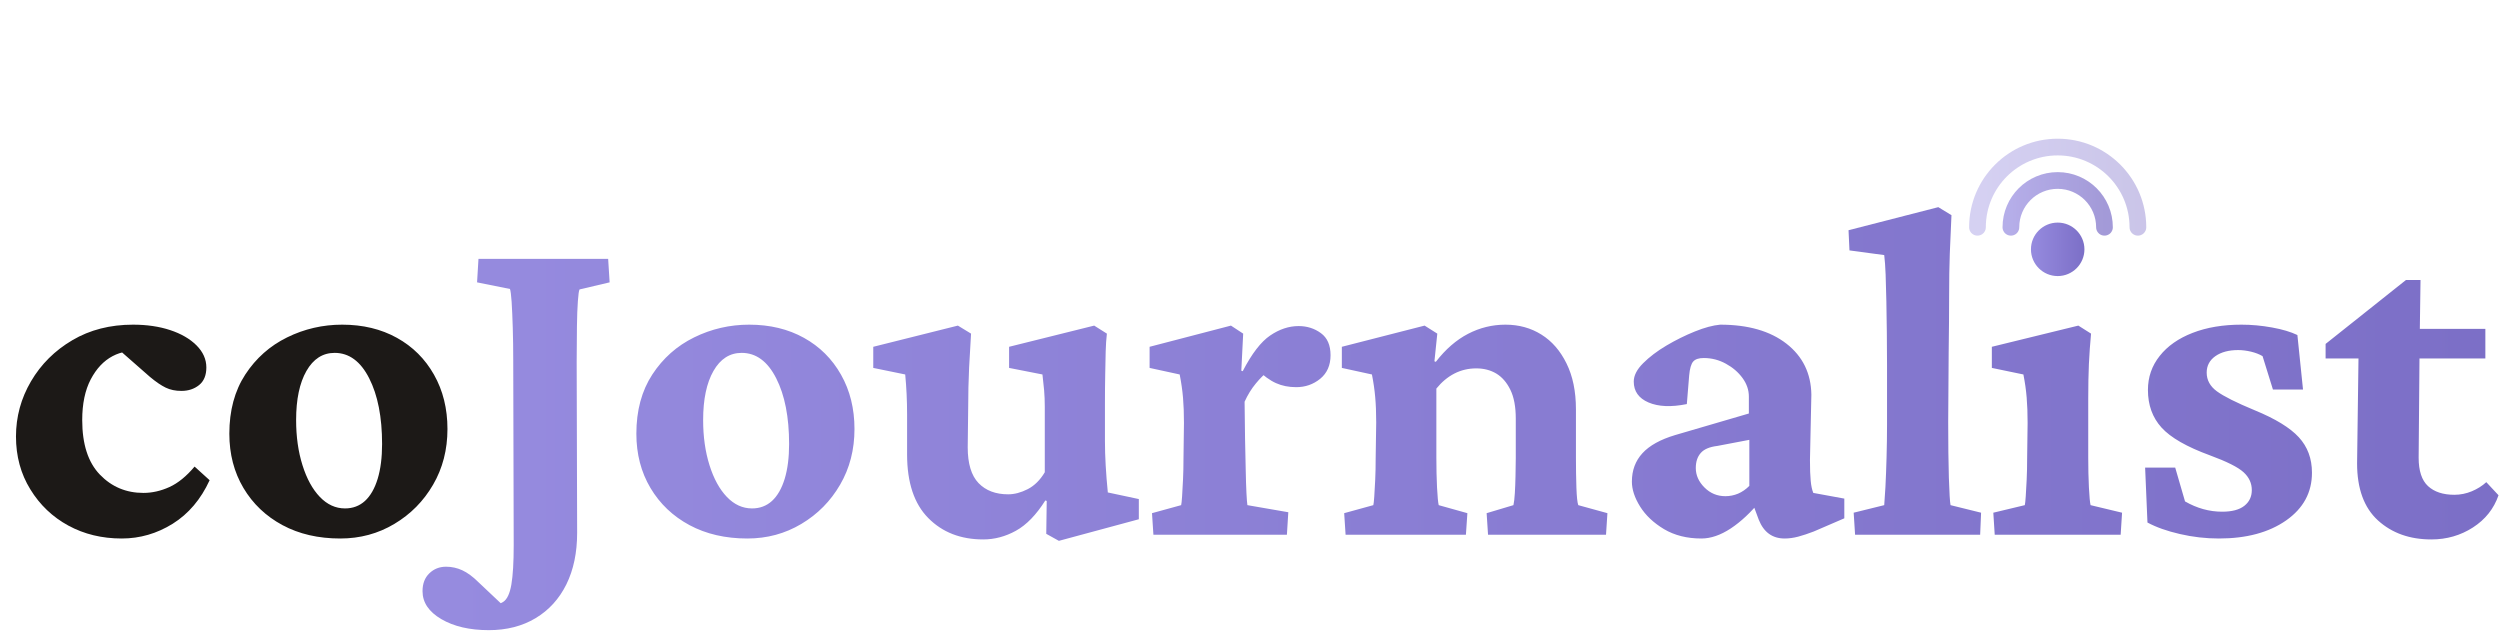
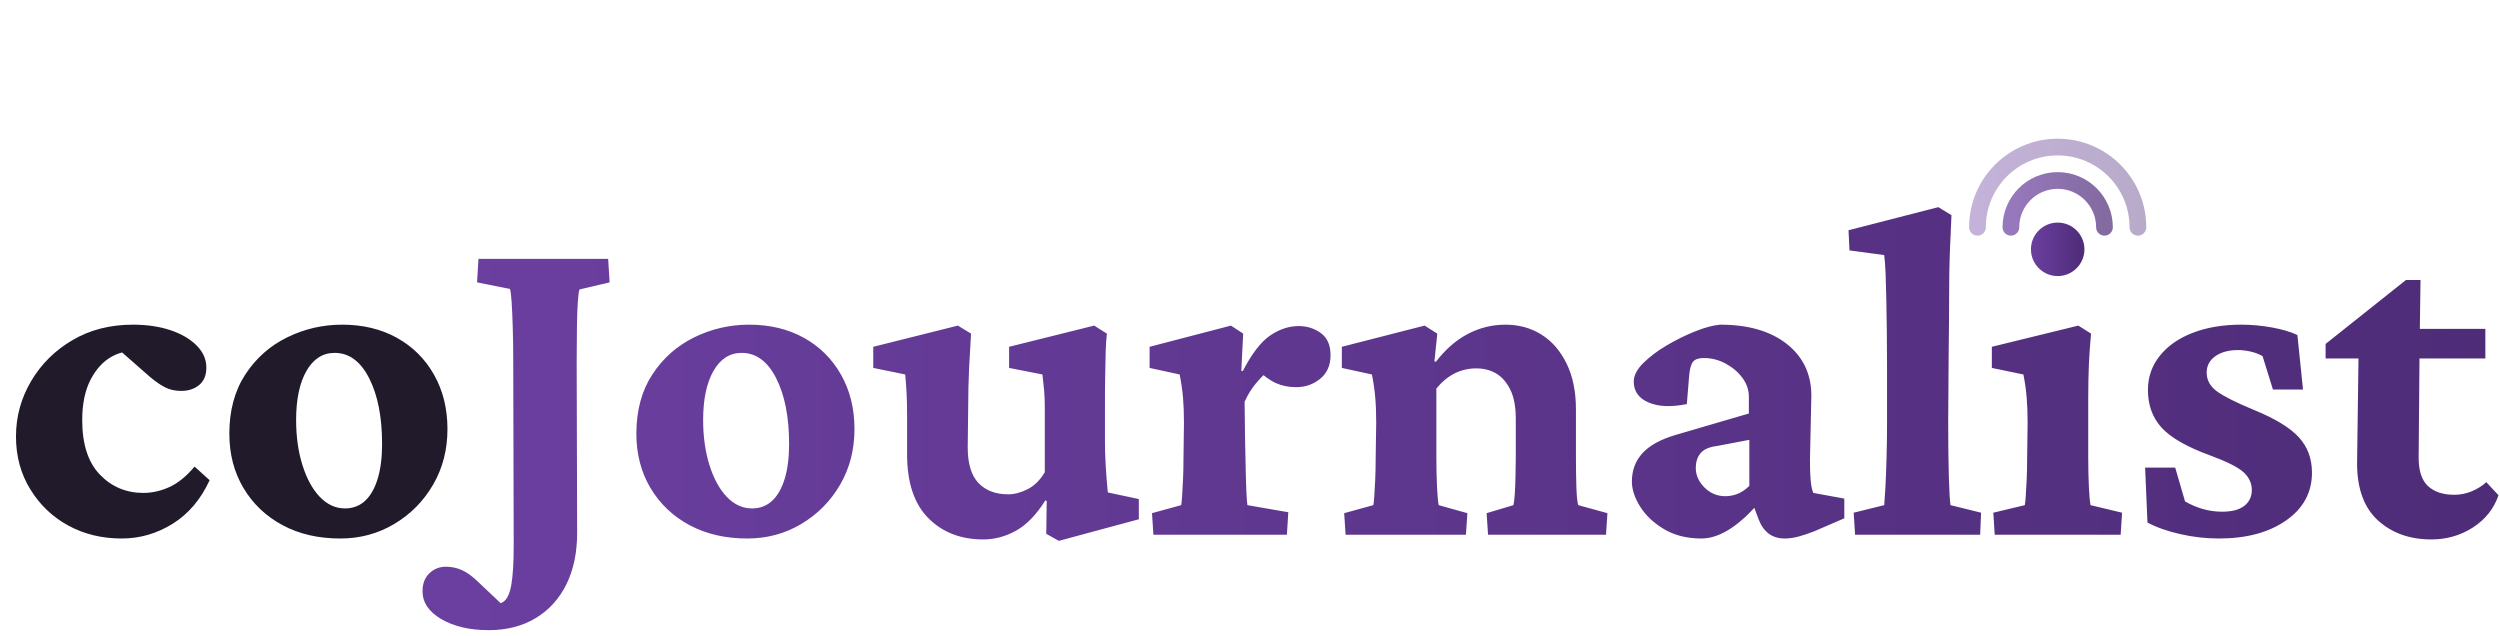
<svg xmlns="http://www.w3.org/2000/svg" viewBox="0 0 374 95">
  <defs>
    <linearGradient id="lg" x1="0%" y1="0%" x2="100%" y2="0%">
-       <stop offset="0%" stop-color="#968bdf" />
-       <stop offset="100%" stop-color="#7c6fc7" />
+       <stop offset="0%" stop-color="#6B3FA0" />
+       <stop offset="100%" stop-color="#4E2C78" />
    </linearGradient>
  </defs>
-   <path d="M18.21 80.56L18.21 80.56Q13.78 80.56 10.23 78.63Q6.68 76.7 4.54 73.21Q2.39 69.73 2.39 65.3L2.39 65.3Q2.39 60.88 4.64 57.04Q6.89 53.21 10.83 50.89Q14.77 48.57 19.9 48.57L19.9 48.57Q22.99 48.57 25.45 49.38Q27.91 50.19 29.39 51.66Q30.87 53.14 30.87 54.97L30.87 54.97Q30.87 56.73 29.78 57.61Q28.69 58.48 27.14 58.48L27.14 58.48Q25.8 58.48 24.79 57.99Q23.77 57.5 22.43 56.38L22.43 56.38L17.3 51.88L20.88 52.72Q18.84 52.23 16.84 53.28Q14.84 54.34 13.57 56.76Q12.3 59.19 12.3 62.84L12.3 62.84Q12.3 68.26 14.94 71Q17.58 73.74 21.45 73.74L21.45 73.74Q23.41 73.74 25.35 72.86Q27.28 71.98 29.11 69.8L29.11 69.8L31.36 71.84Q29.39 76.13 25.84 78.35Q22.29 80.56 18.21 80.56ZM50.91 80.56L50.91 80.56Q45.98 80.56 42.26 78.56Q38.53 76.55 36.42 73Q34.31 69.45 34.31 64.88L34.31 64.88Q34.31 59.68 36.7 56.02Q39.09 52.37 42.96 50.47Q46.83 48.57 51.19 48.57L51.19 48.57Q55.83 48.57 59.38 50.54Q62.93 52.51 64.93 56.06Q66.94 59.61 66.94 64.18L66.94 64.18Q66.94 68.82 64.79 72.51Q62.65 76.2 58.99 78.38Q55.34 80.56 50.91 80.56ZM51.61 76.06L51.61 76.06Q53.37 76.06 54.6 74.94Q55.83 73.81 56.5 71.63Q57.16 69.45 57.16 66.43L57.16 66.43Q57.16 60.38 55.23 56.59Q53.3 52.79 50.06 52.79L50.06 52.79Q47.39 52.79 45.84 55.5Q44.3 58.2 44.3 62.84L44.3 62.84Q44.3 66.57 45.25 69.59Q46.2 72.62 47.85 74.34Q49.5 76.06 51.61 76.06Z" fill="#1c1917" />
+   <path d="M18.21 80.56L18.21 80.56Q13.78 80.56 10.23 78.63Q6.68 76.7 4.54 73.21Q2.39 69.73 2.39 65.3L2.39 65.3Q2.39 60.88 4.64 57.04Q6.89 53.21 10.83 50.89Q14.77 48.57 19.9 48.57L19.9 48.57Q22.99 48.57 25.45 49.38Q27.91 50.19 29.39 51.66Q30.87 53.14 30.87 54.97L30.87 54.97Q30.87 56.73 29.78 57.61Q28.69 58.48 27.14 58.48L27.14 58.48Q25.8 58.48 24.79 57.99Q23.77 57.5 22.43 56.38L22.43 56.38L17.3 51.88L20.88 52.72Q18.84 52.23 16.84 53.28Q14.84 54.34 13.57 56.76Q12.3 59.19 12.3 62.84L12.3 62.84Q12.3 68.26 14.94 71Q17.58 73.74 21.45 73.74L21.45 73.74Q23.41 73.74 25.35 72.86Q27.28 71.98 29.11 69.8L29.11 69.8L31.36 71.84Q29.39 76.13 25.84 78.35Q22.29 80.56 18.21 80.56ZM50.91 80.56L50.91 80.56Q45.98 80.56 42.26 78.56Q38.53 76.55 36.42 73Q34.31 69.45 34.31 64.88L34.31 64.88Q34.31 59.68 36.7 56.02Q39.09 52.37 42.96 50.47Q46.83 48.57 51.19 48.57L51.19 48.57Q55.83 48.57 59.38 50.54Q62.93 52.51 64.93 56.06Q66.94 59.61 66.94 64.18L66.94 64.18Q66.94 68.82 64.79 72.51Q62.65 76.2 58.99 78.38Q55.34 80.56 50.91 80.56ZM51.61 76.06L51.61 76.06Q53.37 76.06 54.6 74.94Q55.83 73.81 56.5 71.63Q57.16 69.45 57.16 66.43L57.16 66.43Q57.16 60.38 55.23 56.59Q53.3 52.79 50.06 52.79L50.06 52.79Q47.39 52.79 45.84 55.5Q44.3 58.2 44.3 62.84L44.3 62.84Q44.3 66.57 45.25 69.59Q46.2 72.62 47.85 74.34Q49.5 76.06 51.61 76.06Z" fill="#201A2A" />
  <path d="M91.2 42.24L86.7 43.3Q86.55 43.58 86.45 45.05Q86.34 46.53 86.31 48.85Q86.27 51.17 86.27 54.13L86.27 54.13L86.34 79.72Q86.34 84.15 84.73 87.42Q83.11 90.69 80.12 92.48Q77.13 94.27 73.13 94.27L73.13 94.27Q68.84 94.27 66.02 92.62Q63.21 90.97 63.21 88.44L63.21 88.44Q63.21 86.75 64.23 85.77Q65.25 84.78 66.73 84.78L66.73 84.78Q67.99 84.78 69.15 85.31Q70.31 85.84 71.58 87.1L71.58 87.1L76.57 91.81L72.7 90.41Q74.39 90.62 75.27 90.05Q76.15 89.49 76.5 87.45Q76.85 85.41 76.85 81.55L76.85 81.55L76.78 53.91Q76.78 51.31 76.71 49.03Q76.64 46.74 76.54 45.16Q76.43 43.58 76.29 43.23L76.29 43.23L71.37 42.24L71.58 38.73L90.98 38.73L91.2 42.24ZM111.8 80.56L111.8 80.56Q106.88 80.56 103.15 78.56Q99.42 76.55 97.31 73Q95.2 69.45 95.2 64.88L95.2 64.88Q95.2 59.68 97.59 56.02Q99.98 52.37 103.85 50.47Q107.72 48.57 112.08 48.57L112.08 48.57Q116.72 48.57 120.27 50.54Q123.82 52.51 125.82 56.06Q127.83 59.61 127.83 64.18L127.83 64.18Q127.83 68.82 125.68 72.51Q123.54 76.2 119.88 78.38Q116.23 80.56 111.8 80.56ZM112.5 76.06L112.5 76.06Q114.26 76.06 115.49 74.94Q116.72 73.81 117.39 71.63Q118.05 69.45 118.05 66.43L118.05 66.43Q118.05 60.38 116.12 56.59Q114.19 52.79 110.95 52.79L110.95 52.79Q108.28 52.79 106.73 55.5Q105.19 58.2 105.19 62.84L105.19 62.84Q105.19 66.57 106.14 69.59Q107.09 72.62 108.74 74.34Q110.39 76.06 112.5 76.06ZM165.73 73.67L165.73 73.67L170.37 74.66L170.37 77.68L158.41 80.91L156.52 79.86L156.59 74.94L156.38 74.87Q154.34 78.1 151.98 79.4Q149.63 80.7 147.09 80.7L147.09 80.7Q142.03 80.7 138.87 77.5Q135.7 74.3 135.7 67.98L135.7 67.98L135.7 62Q135.7 60.45 135.63 58.98Q135.56 57.5 135.42 56.02L135.42 56.02L130.64 55.04L130.64 51.88L143.3 48.71L145.27 49.91Q145.13 52.02 144.98 54.97Q144.84 57.92 144.84 61.02L144.84 61.02L144.77 66.92Q144.77 70.58 146.39 72.27Q148.01 73.95 150.82 73.95L150.82 73.95Q152.23 73.95 153.74 73.18Q155.25 72.41 156.3 70.65L156.3 70.65L156.3 63.83Q156.3 62.14 156.3 60.84Q156.3 59.54 156.2 58.38Q156.09 57.22 155.95 56.02L155.95 56.02L150.96 55.04L150.96 51.88L163.69 48.71L165.59 49.91Q165.45 51.1 165.41 52.58Q165.38 54.05 165.34 55.99Q165.3 57.92 165.3 60.38L165.3 60.38L165.3 66.01Q165.3 67.7 165.41 69.63Q165.52 71.56 165.73 73.67ZM192.52 80L172.55 80L172.34 76.77L176.7 75.57Q176.77 75.29 176.84 74.27Q176.91 73.25 176.98 71.74Q177.05 70.23 177.05 68.54L177.05 68.54L177.12 63.27Q177.12 61.16 176.98 59.5Q176.84 57.85 176.48 56.02L176.48 56.02L171.98 55.04L171.98 51.88L184.15 48.71L185.98 49.91L185.7 55.46L185.91 55.53Q187.95 51.59 190.02 50.19Q192.09 48.78 194.27 48.78L194.27 48.78Q196.17 48.78 197.61 49.84Q199.05 50.89 199.05 53.14L199.05 53.14Q199.05 55.39 197.51 56.66Q195.96 57.92 193.92 57.92L193.92 57.92Q192.23 57.92 190.9 57.32Q189.56 56.73 187.95 55.18L187.95 55.18L189.91 55.39Q188.86 56.16 187.88 57.36Q186.89 58.55 186.19 60.1L186.19 60.1L186.26 65.66Q186.33 68.26 186.36 70.33Q186.4 72.41 186.47 73.78Q186.54 75.15 186.61 75.57L186.61 75.57L192.73 76.63L192.52 80ZM219.3 80L201.3 80L201.09 76.77L205.45 75.57Q205.52 75.29 205.59 74.3Q205.66 73.32 205.73 71.81Q205.8 70.3 205.8 68.54L205.8 68.54L205.88 63.2Q205.88 61.02 205.73 59.4Q205.59 57.78 205.24 56.02L205.24 56.02L200.74 55.04L200.74 51.88L213.12 48.71L215.02 49.91L214.59 54.05L214.8 54.13Q216.98 51.31 219.62 49.94Q222.26 48.57 225.21 48.57L225.21 48.57Q228.23 48.57 230.59 50.05Q232.95 51.52 234.35 54.37Q235.76 57.22 235.76 61.23L235.76 61.23L235.76 68.47Q235.76 70.86 235.83 72.93Q235.9 75.01 236.11 75.57L236.11 75.57L240.47 76.77L240.26 80L222.61 80L222.4 76.77L226.41 75.57Q226.55 74.94 226.62 73.78Q226.69 72.62 226.72 71.21Q226.76 69.8 226.76 68.54L226.76 68.54L226.76 62.63Q226.76 59.96 225.95 58.31Q225.14 56.66 223.84 55.88Q222.54 55.11 220.85 55.11L220.85 55.11Q219.09 55.11 217.58 55.88Q216.07 56.66 214.88 58.13L214.88 58.13L214.88 68.47Q214.88 70.86 214.98 72.93Q215.09 75.01 215.23 75.57L215.23 75.57L219.52 76.77L219.3 80ZM254.53 80.56L254.53 80.56Q251.3 80.56 248.94 79.16Q246.59 77.75 245.36 75.78Q244.13 73.81 244.13 72.05L244.13 72.05Q244.13 69.52 245.71 67.8Q247.29 66.08 250.59 65.09L250.59 65.09L261.63 61.86L261.63 59.33Q261.63 57.85 260.68 56.55Q259.73 55.25 258.19 54.41Q256.64 53.56 254.88 53.56L254.88 53.56Q253.76 53.56 253.3 54.09Q252.84 54.62 252.7 56.16L252.7 56.16L252.35 60.45Q248.84 61.16 246.62 60.21Q244.41 59.26 244.41 57.08L244.41 57.08Q244.41 55.74 245.81 54.34Q247.22 52.93 249.29 51.7Q251.37 50.47 253.55 49.59Q255.73 48.71 257.34 48.57L257.34 48.57Q263.6 48.57 267.26 51.42Q270.91 54.27 270.98 59.05L270.98 59.05L270.77 68.82Q270.77 70.79 270.88 71.91Q270.98 73.04 271.27 73.74L271.27 73.74L275.91 74.59L275.91 77.54L271.34 79.51Q270.07 80 269.02 80.28Q267.96 80.56 266.98 80.56L266.98 80.56Q264.23 80.56 263.11 77.75L263.11 77.75L261.91 74.52L263.39 74.87Q261.21 77.54 258.93 79.05Q256.64 80.56 254.53 80.56ZM258.12 74.23L258.12 74.23Q259.1 74.23 260.02 73.85Q260.93 73.46 261.7 72.69L261.7 72.69L261.7 65.8L256.92 66.71Q255.16 66.92 254.43 67.77Q253.69 68.61 253.69 70.02L253.69 70.02Q253.69 71.63 254.99 72.93Q256.29 74.23 258.12 74.23ZM296.23 80L277.52 80L277.31 76.7L281.88 75.57Q281.95 74.8 282.06 72.86Q282.16 70.93 282.23 68.4Q282.3 65.87 282.3 63.48L282.3 63.48L282.3 54.62Q282.3 52.16 282.27 49.73Q282.23 47.3 282.2 45.09Q282.16 42.88 282.09 41.08Q282.02 39.29 281.88 38.16L281.88 38.16L276.68 37.46L276.54 34.44L289.97 30.99L291.94 32.19Q291.8 35.14 291.69 37.92Q291.59 40.7 291.59 44.21Q291.59 47.73 291.52 52.79L291.52 52.79L291.45 63.13Q291.45 68.05 291.55 71.46Q291.66 74.87 291.8 75.57L291.8 75.57L296.37 76.7L296.23 80ZM317.25 80L298.41 80L298.2 76.7L302.91 75.57Q302.98 75.29 303.05 74.27Q303.12 73.25 303.19 71.77Q303.26 70.3 303.26 68.54L303.26 68.54L303.33 63.27Q303.33 61.16 303.19 59.47Q303.05 57.78 302.7 56.02L302.7 56.02L297.98 55.04L297.98 51.88L310.92 48.71L312.82 49.91Q312.61 52.16 312.5 54.44Q312.4 56.73 312.4 59.61L312.4 59.61L312.4 68.47Q312.4 70.79 312.5 72.9Q312.61 75.01 312.75 75.57L312.75 75.57L317.46 76.7L317.25 80ZM331.95 80.56L331.95 80.56Q328.99 80.56 326.11 79.89Q323.23 79.23 321.26 78.17L321.26 78.17L320.91 69.95L325.41 69.95L326.88 75.01Q329.55 76.55 332.44 76.55L332.44 76.55Q334.62 76.55 335.74 75.68Q336.87 74.8 336.87 73.32L336.87 73.32Q336.87 71.77 335.64 70.65Q334.41 69.52 330.61 68.12L330.61 68.12Q325.41 66.22 323.37 63.97Q321.33 61.72 321.33 58.34L321.33 58.34Q321.33 55.46 323.09 53.25Q324.84 51.03 328.01 49.8Q331.17 48.57 335.32 48.57L335.32 48.57Q337.57 48.57 339.89 48.99Q342.21 49.41 343.69 50.12L343.69 50.12L344.53 58.27L340.03 58.27L338.48 53.28Q337.78 52.86 336.76 52.61Q335.74 52.37 334.83 52.37L334.83 52.37Q332.72 52.37 331.42 53.28Q330.12 54.2 330.12 55.74L330.12 55.74Q330.12 57.43 331.66 58.55Q333.21 59.68 337.29 61.37L337.29 61.37Q341.93 63.27 343.9 65.41Q345.87 67.55 345.87 70.72L345.87 70.72Q345.87 75.15 342 77.86Q338.13 80.56 331.95 80.56ZM371.95 72.13L373.78 74.09Q372.73 77.12 369.95 78.91Q367.17 80.7 363.73 80.7L363.73 80.7Q358.88 80.7 355.75 77.86Q352.62 75.01 352.62 69.31L352.62 69.31L352.83 53.63L347.91 53.63L347.91 51.45L359.93 41.89L362.11 41.89L361.97 51.8L361.83 68.47Q361.83 71.42 363.23 72.72Q364.64 74.02 367.17 74.02L367.17 74.02Q368.51 74.02 369.77 73.5Q371.04 72.97 371.95 72.13L371.95 72.13ZM371.81 53.63L358.38 53.63L358.38 49.2L371.81 49.2L371.81 53.63Z" fill="url(#lg)" />
  <path d="M 295.83 34 A 12 12 0 0 1 319.83 34" fill="none" stroke="url(#lg)" stroke-width="2.5" stroke-linecap="round" opacity="0.4" />
  <path d="M 300.83 34 A 7 7 0 0 1 314.83 34" fill="none" stroke="url(#lg)" stroke-width="2.5" stroke-linecap="round" opacity="0.7" />
  <circle cx="307.83" cy="37.3" r="4" fill="url(#lg)" />
</svg>
